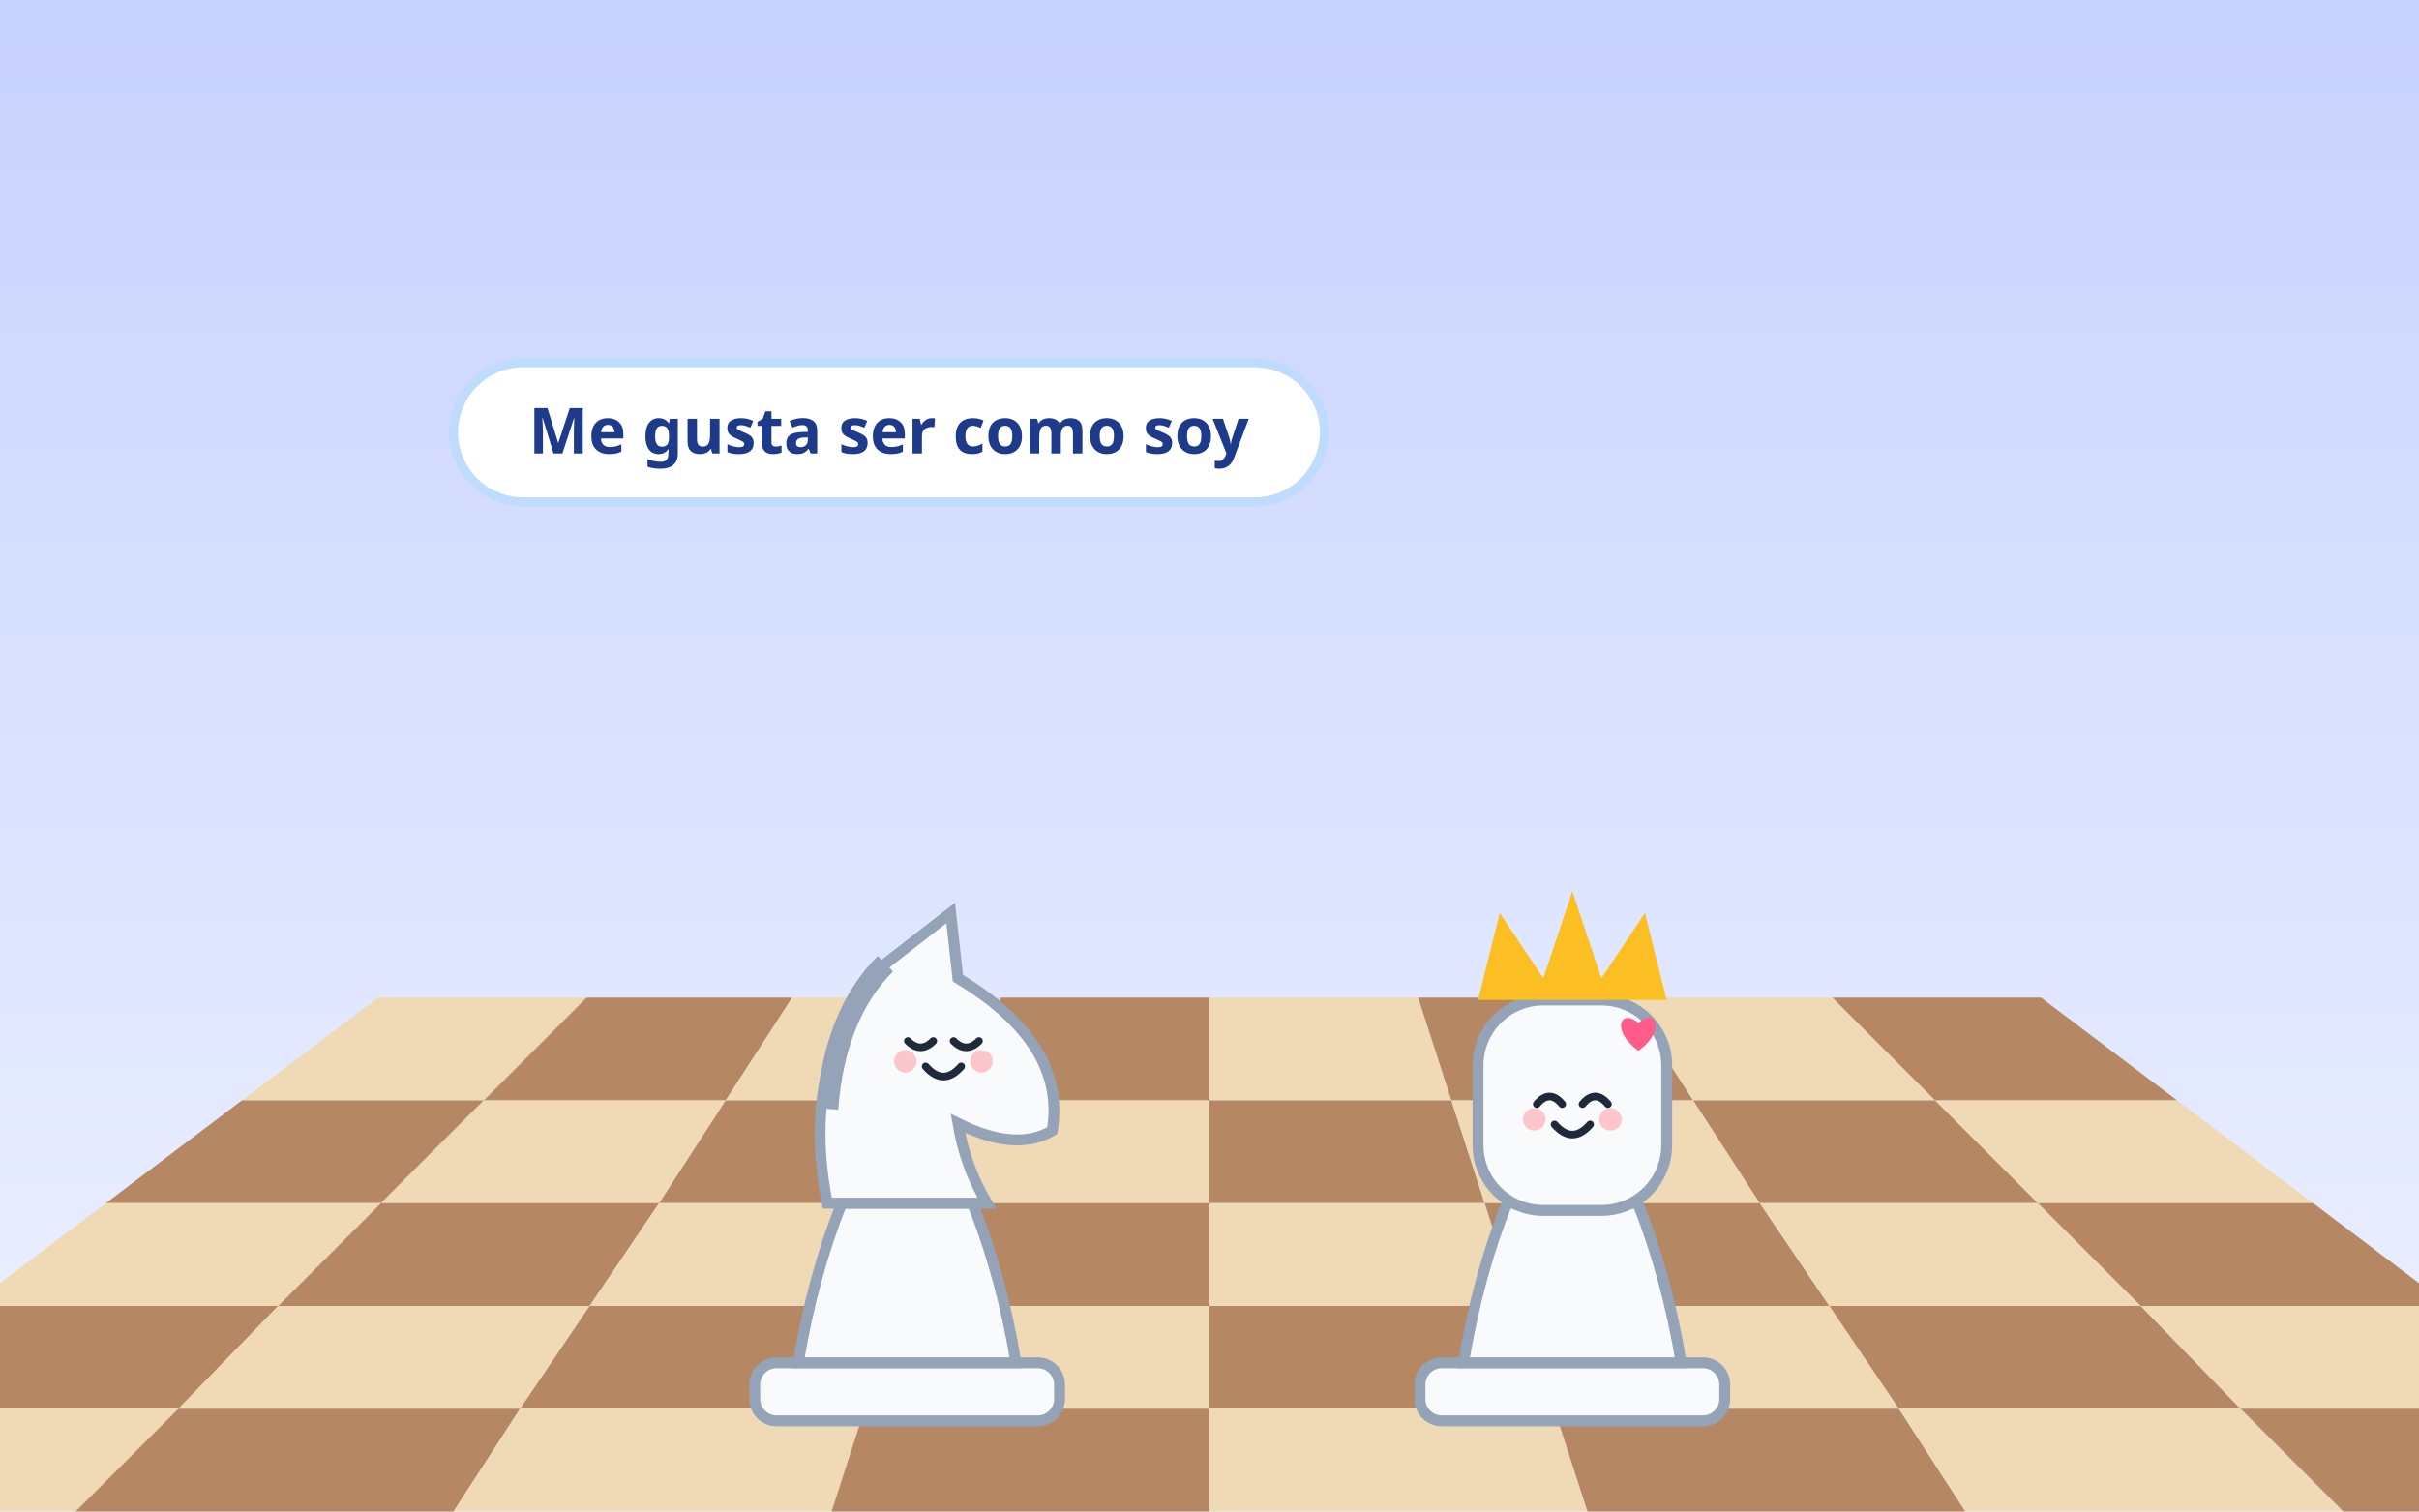
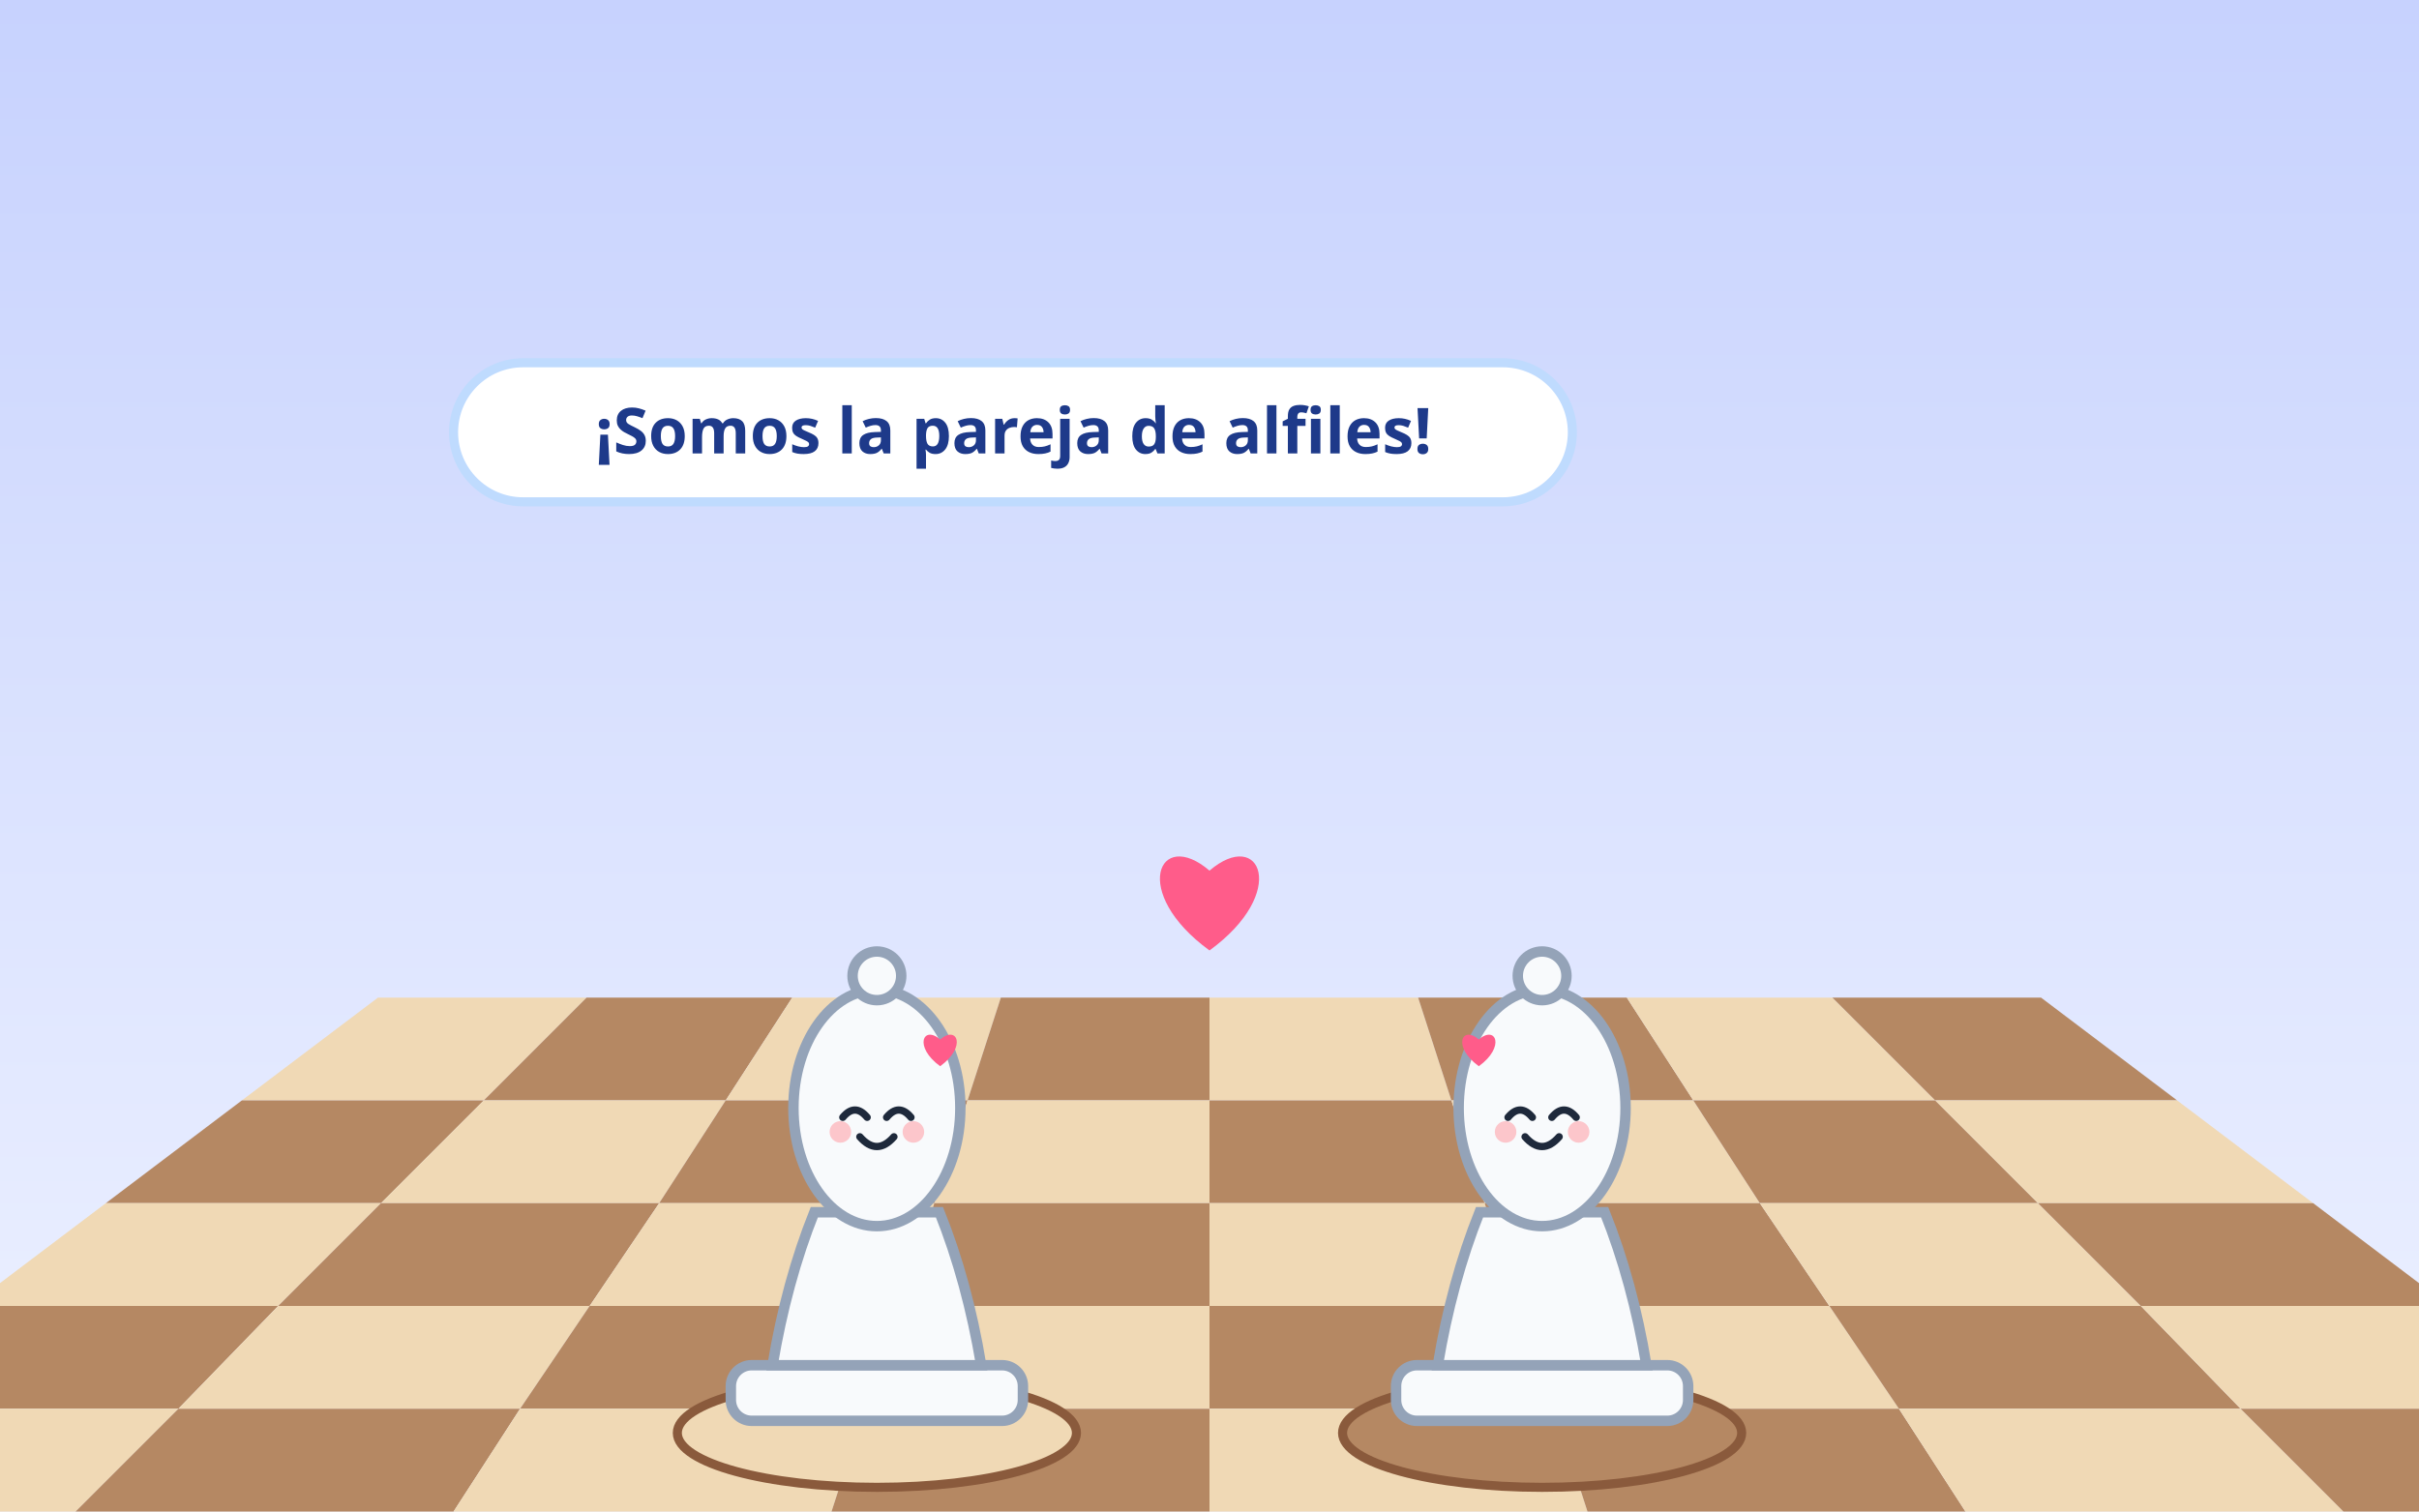
<svg xmlns="http://www.w3.org/2000/svg" viewBox="0 0 800 500" width="800" height="500" role="img">
  <defs>
    <linearGradient id="sky" x1="0" y1="0" x2="0" y2="1">
      <stop offset="0" stop-color="#c7d2fe" />
      <stop offset="1" stop-color="#eef2ff" />
    </linearGradient>
    <radialGradient id="glow" cx=".5" cy=".5" r=".5">
      <stop offset="0" stop-color="#fff59d" stop-opacity=".95" />
      <stop offset="1" stop-color="#fff59d" stop-opacity="0" />
    </radialGradient>
    <radialGradient id="water" cx=".5" cy=".4" r=".7">
      <stop offset="0" stop-color="#b9f3ff" />
      <stop offset="1" stop-color="#3fb6e8" />
    </radialGradient>
    <linearGradient id="riv" x1="0" y1="0" x2="0" y2="1">
      <stop offset="0" stop-color="#7fd3ff" />
      <stop offset="1" stop-color="#2f9be0" />
    </linearGradient>
    <radialGradient id="glass" cx=".4" cy=".35" r=".7">
      <stop offset="0" stop-color="#ffffff" stop-opacity=".9" />
      <stop offset="1" stop-color="#bfe9ff" stop-opacity=".35" />
    </radialGradient>
  </defs>
  <rect width="800" height="500" fill="url(#sky)" />
  <polygon points="125,330 194,330 160,364 80,364" fill="#f0d9b5" />
  <polygon points="194,330 262,330 240,364 160,364" fill="#b58863" />
  <polygon points="262,330 331,330 320,364 240,364" fill="#f0d9b5" />
  <polygon points="331,330 400,330 400,364 320,364" fill="#b58863" />
  <polygon points="400,330 469,330 480,364 400,364" fill="#f0d9b5" />
  <polygon points="469,330 538,330 560,364 480,364" fill="#b58863" />
  <polygon points="538,330 606,330 640,364 560,364" fill="#f0d9b5" />
  <polygon points="606,330 675,330 720,364 640,364" fill="#b58863" />
  <polygon points="80,364 160,364 126,398 35,398" fill="#b58863" />
  <polygon points="160,364 240,364 218,398 126,398" fill="#f0d9b5" />
  <polygon points="240,364 320,364 309,398 218,398" fill="#b58863" />
  <polygon points="320,364 400,364 400,398 309,398" fill="#f0d9b5" />
  <polygon points="400,364 480,364 491,398 400,398" fill="#b58863" />
  <polygon points="480,364 560,364 582,398 491,398" fill="#f0d9b5" />
  <polygon points="560,364 640,364 674,398 582,398" fill="#b58863" />
  <polygon points="640,364 720,364 765,398 674,398" fill="#f0d9b5" />
  <polygon points="35,398 126,398 92,432 -10,432" fill="#f0d9b5" />
  <polygon points="126,398 218,398 195,432 92,432" fill="#b58863" />
  <polygon points="218,398 309,398 298,432 195,432" fill="#f0d9b5" />
  <polygon points="309,398 400,398 400,432 298,432" fill="#b58863" />
  <polygon points="400,398 491,398 502,432 400,432" fill="#f0d9b5" />
  <polygon points="491,398 582,398 605,432 502,432" fill="#b58863" />
  <polygon points="582,398 674,398 708,432 605,432" fill="#f0d9b5" />
  <polygon points="674,398 765,398 810,432 708,432" fill="#b58863" />
  <polygon points="-10,432 92,432 59,466 -55,466" fill="#b58863" />
  <polygon points="92,432 195,432 172,466 59,466" fill="#f0d9b5" />
  <polygon points="195,432 298,432 286,466 172,466" fill="#b58863" />
  <polygon points="298,432 400,432 400,466 286,466" fill="#f0d9b5" />
  <polygon points="400,432 502,432 514,466 400,466" fill="#b58863" />
  <polygon points="502,432 605,432 628,466 514,466" fill="#f0d9b5" />
  <polygon points="605,432 708,432 741,466 628,466" fill="#b58863" />
  <polygon points="708,432 810,432 855,466 741,466" fill="#f0d9b5" />
  <polygon points="-55,466 59,466 25,500 -100,500" fill="#f0d9b5" />
  <polygon points="59,466 172,466 150,500 25,500" fill="#b58863" />
  <polygon points="172,466 286,466 275,500 150,500" fill="#f0d9b5" />
  <polygon points="286,466 400,466 400,500 275,500" fill="#b58863" />
  <polygon points="400,466 514,466 525,500 400,500" fill="#f0d9b5" />
  <polygon points="514,466 628,466 650,500 525,500" fill="#b58863" />
  <polygon points="628,466 741,466 775,500 650,500" fill="#f0d9b5" />
  <polygon points="741,466 855,466 900,500 775,500" fill="#b58863" />
-   <g transform="translate(300.0 470.0) scale(1.2 1.2)">
+   <ellipse cx="290" cy="474" rx="66" ry="18" fill="#f0d9b5" stroke="#8a5a3c" stroke-width="3" />
+   <g transform="translate(290.0 470.0) scale(1.15 1.15)">
    <rect x="-42" y="-16" width="84" height="16" rx="6" fill="#f8fafc" stroke="#94a3b8" stroke-width="3" />
    <path d="M-30 -16 Q-26 -40 -18 -60 L18 -60 Q26 -40 30 -16 Z" fill="#f8fafc" stroke="#94a3b8" stroke-width="3" />
-     <path d="M-22 -60 Q-30 -100 -6 -126 L12 -140 L14 -122 Q44 -104 40 -80 Q30 -74 14 -82 Q16 -70 22 -60 Z" fill="#f8fafc" stroke="#94a3b8" stroke-width="3" />
-     <path d="M-6 -126 Q-20 -112 -22 -86" stroke="#94a3b8" stroke-width="6" fill="none" />
-     <path d="M0.2 -104.7 q3.5 3.5 7.0 0" stroke="#1e293b" stroke-width="2.1" fill="none" stroke-linecap="round" />
-     <path d="M12.8 -104.7 q3.5 3.5 7.0 0" stroke="#1e293b" stroke-width="2.1" fill="none" stroke-linecap="round" />
-     <path d="M5.1 -97.7 q4.9 5.6 9.8 0" stroke="#1e293b" stroke-width="2.1" fill="none" stroke-linecap="round" />
-     <circle cx="-0.5" cy="-99.1" r="3.1" fill="#ff9aa2" opacity=".55" />
-     <circle cx="20.5" cy="-99.1" r="3.1" fill="#ff9aa2" opacity=".55" />
-   </g>
-   <g transform="translate(520.0 470.0) scale(1.2 1.2)">
-     <rect x="-42" y="-16" width="84" height="16" rx="6" fill="#f8fafc" stroke="#94a3b8" stroke-width="3" />
-     <path d="M-30 -16 Q-26 -40 -18 -60 L18 -60 Q26 -40 30 -16 Z" fill="#f8fafc" stroke="#94a3b8" stroke-width="3" />
-     <rect x="-26" y="-116" width="52" height="58" rx="18" fill="#f8fafc" stroke="#94a3b8" stroke-width="3" />
-     <path d="M-26 -116 L-20 -140 L-8 -122 L0 -146 L8 -122 L20 -140 L26 -116 Z" fill="#fbbf24" />
+     <ellipse cx="0" cy="-90" rx="24" ry="34" fill="#f8fafc" stroke="#94a3b8" stroke-width="3" />
+     <circle cx="0" cy="-128" r="7" fill="#f8fafc" stroke="#94a3b8" stroke-width="3" />
    <path d="M-9.8 -87.3 q3.5 -4.2 7.0 0" stroke="#1e293b" stroke-width="2.1" fill="none" stroke-linecap="round" />
    <path d="M2.8 -87.3 q3.5 -4.2 7.0 0" stroke="#1e293b" stroke-width="2.1" fill="none" stroke-linecap="round" />
    <path d="M-4.9 -81.7 q4.9 5.6 9.8 0" stroke="#1e293b" stroke-width="2.1" fill="none" stroke-linecap="round" />
    <circle cx="-10.5" cy="-83.1" r="3.1" fill="#ff9aa2" opacity=".55" />
    <circle cx="10.5" cy="-83.1" r="3.1" fill="#ff9aa2" opacity=".55" />
    <path transform="translate(18.2 -106.2) scale(0.35)" d="M0 12 C-22 -4 -14 -22 0 -10 C14 -22 22 -4 0 12 Z" fill="#ff5c8a" />
  </g>
+   <ellipse cx="510" cy="474" rx="66" ry="18" fill="#b58863" stroke="#8a5a3c" stroke-width="3" />
+   <g transform="translate(510.0 470.0) scale(-1.15 1.15)">
+     <rect x="-42" y="-16" width="84" height="16" rx="6" fill="#f8fafc" stroke="#94a3b8" stroke-width="3" />
+     <path d="M-30 -16 Q-26 -40 -18 -60 L18 -60 Q26 -40 30 -16 Z" fill="#f8fafc" stroke="#94a3b8" stroke-width="3" />
+     <ellipse cx="0" cy="-90" rx="24" ry="34" fill="#f8fafc" stroke="#94a3b8" stroke-width="3" />
+     <circle cx="0" cy="-128" r="7" fill="#f8fafc" stroke="#94a3b8" stroke-width="3" />
+     <path d="M-9.8 -87.3 q3.5 -4.2 7.0 0" stroke="#1e293b" stroke-width="2.1" fill="none" stroke-linecap="round" />
+     <path d="M2.8 -87.3 q3.5 -4.2 7.0 0" stroke="#1e293b" stroke-width="2.1" fill="none" stroke-linecap="round" />
+     <path d="M-4.9 -81.7 q4.9 5.6 9.8 0" stroke="#1e293b" stroke-width="2.1" fill="none" stroke-linecap="round" />
+     <circle cx="-10.5" cy="-83.1" r="3.1" fill="#ff9aa2" opacity=".55" />
+     <circle cx="10.5" cy="-83.1" r="3.1" fill="#ff9aa2" opacity=".55" />
+     <path transform="translate(18.2 -106.2) scale(0.35)" d="M0 12 C-22 -4 -14 -22 0 -10 C14 -22 22 -4 0 12 Z" fill="#ff5c8a" />
+   </g>
+   <path transform="translate(400.0 300.0) scale(1.20)" d="M0 12 C-22 -4 -14 -22 0 -10 C14 -22 22 -4 0 12 Z" fill="#ff5c8a" />
  <g>
-     <rect x="150" y="120" width="288" height="46" rx="23" fill="#ffffff" stroke="#bfdbfe" stroke-width="3" />
-     <text x="293.9" y="150" text-anchor="middle" font-family="Comic Neue, Comic Sans MS, sans-serif" font-size="21" font-weight="700" fill="#1e3a8a">Me gusta ser como soy</text>
+     <rect x="150" y="120" width="370" height="46" rx="23" fill="#ffffff" stroke="#bfdbfe" stroke-width="3" />
+     <text x="335.2" y="150" text-anchor="middle" font-family="Comic Neue, Comic Sans MS, sans-serif" font-size="21" font-weight="700" fill="#1e3a8a">¡Somos la pareja de alfiles!</text>
  </g>
</svg>
